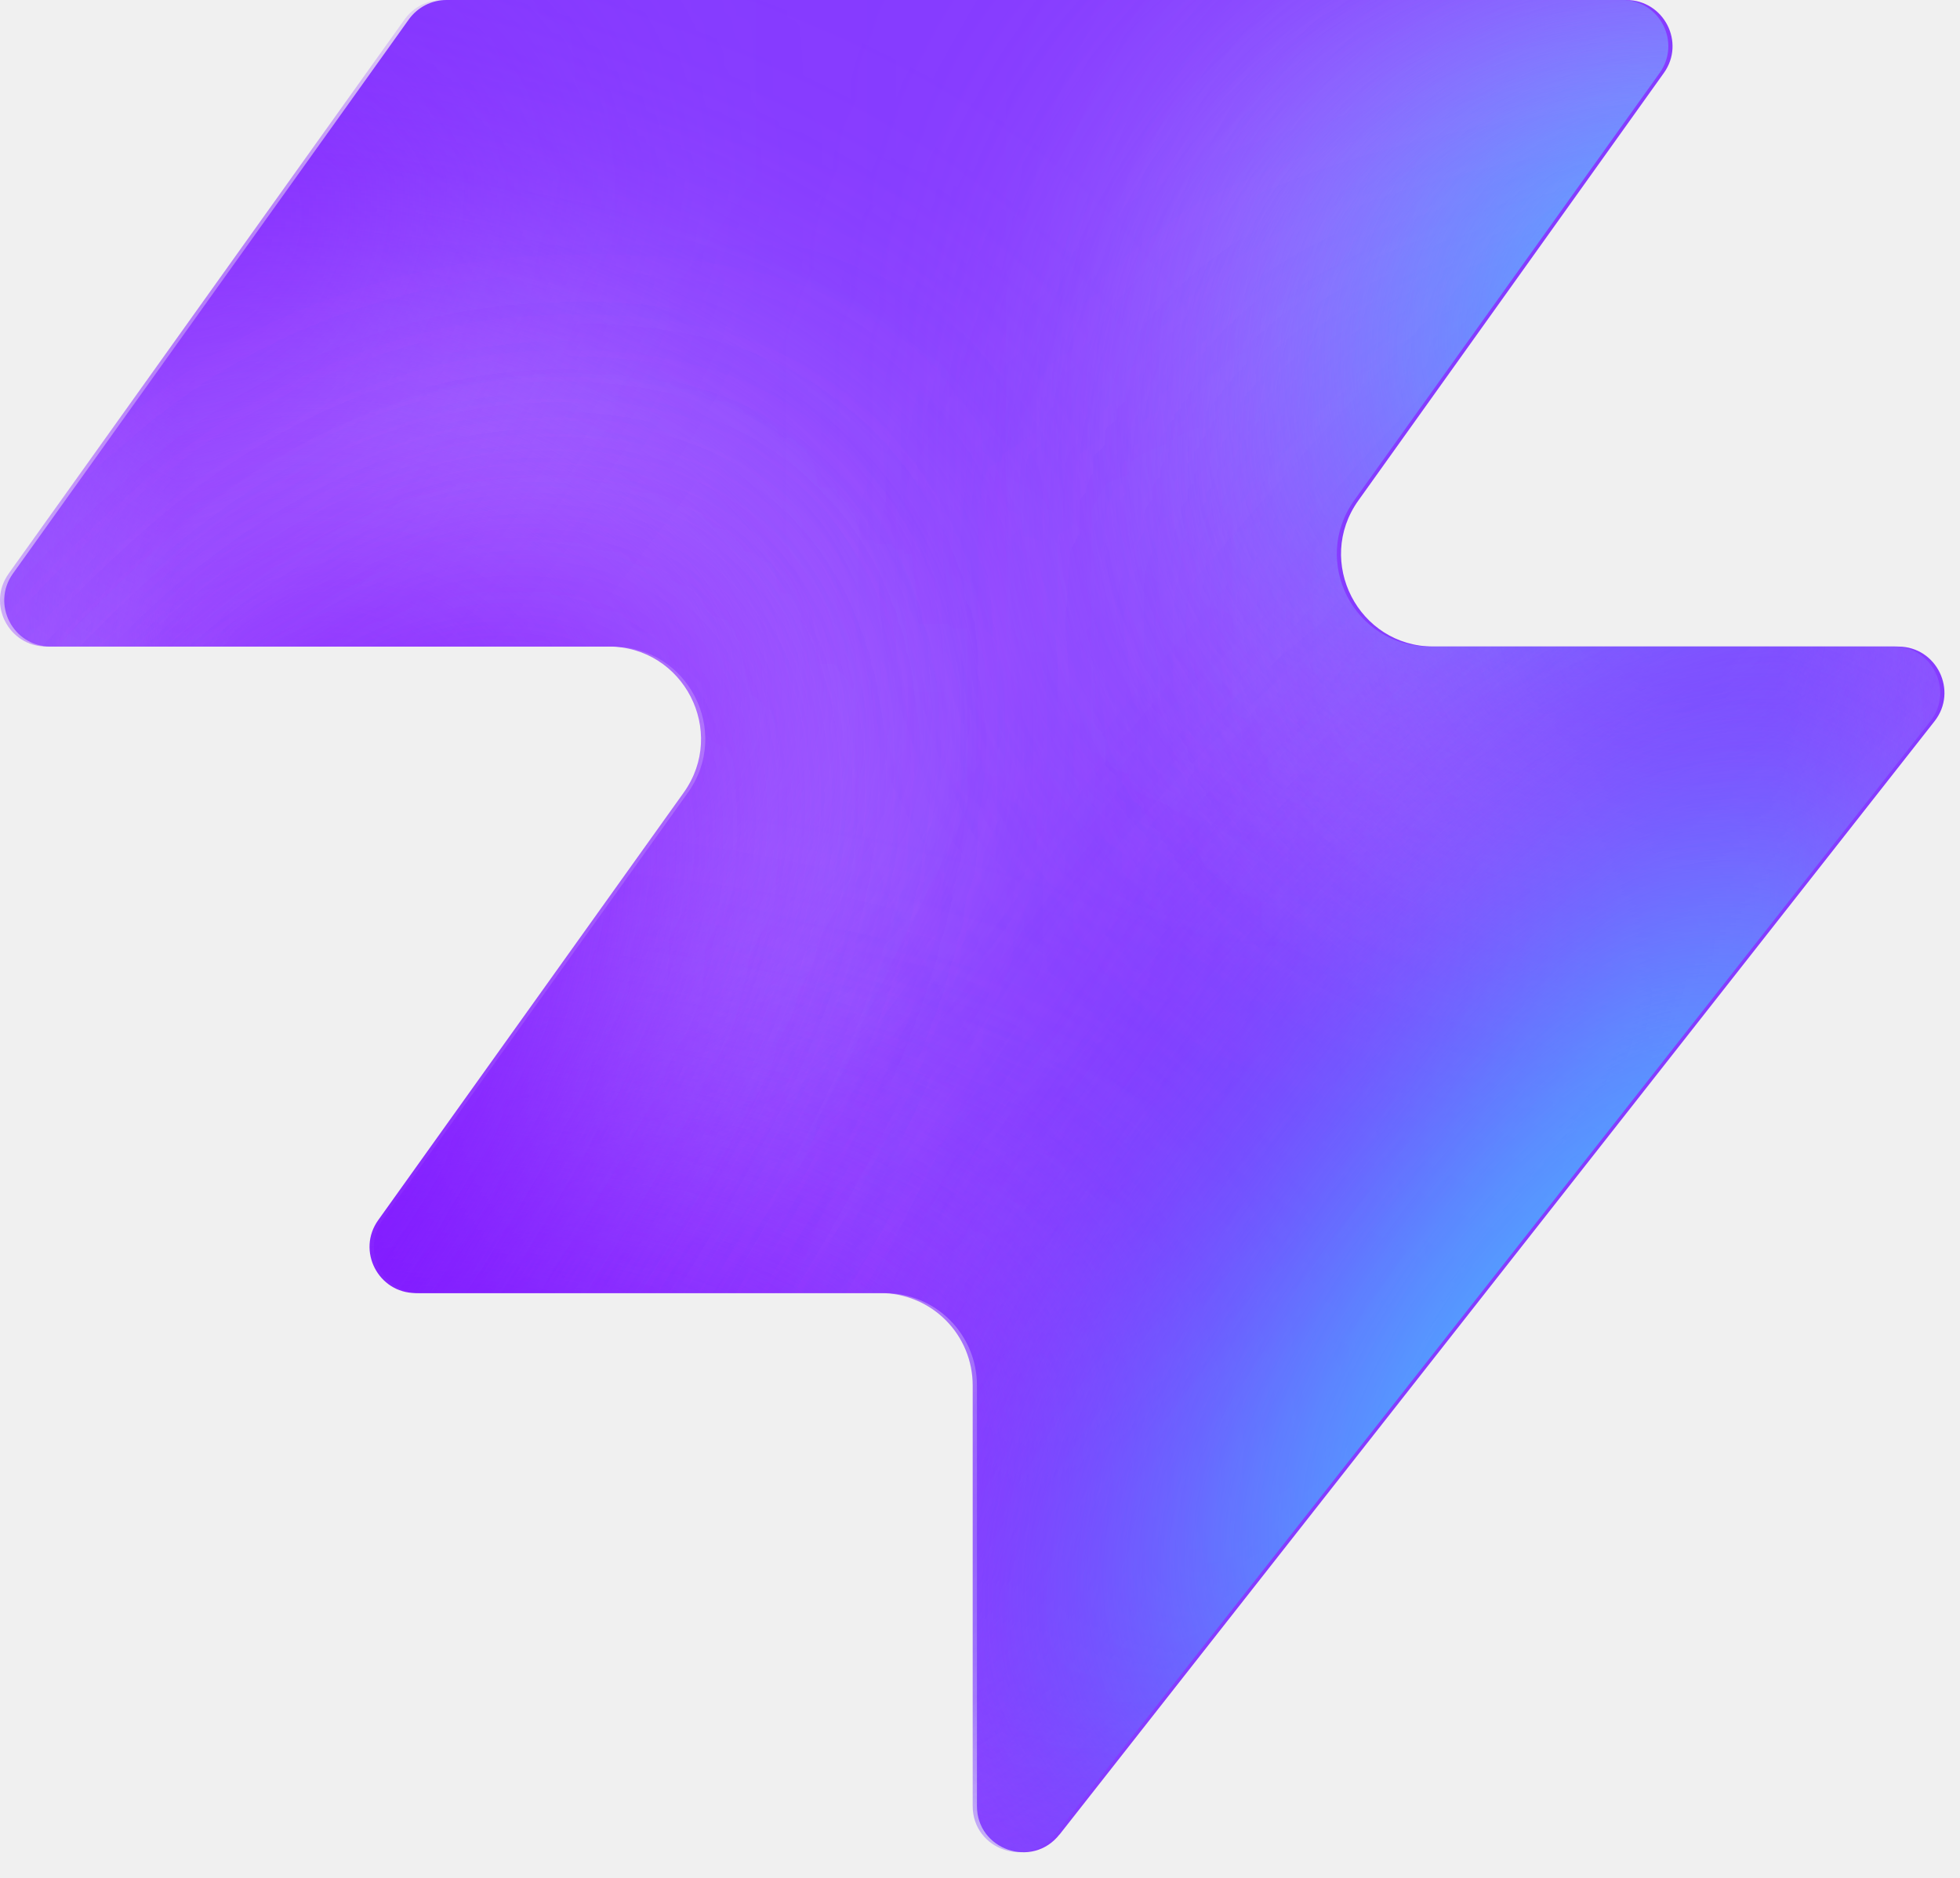
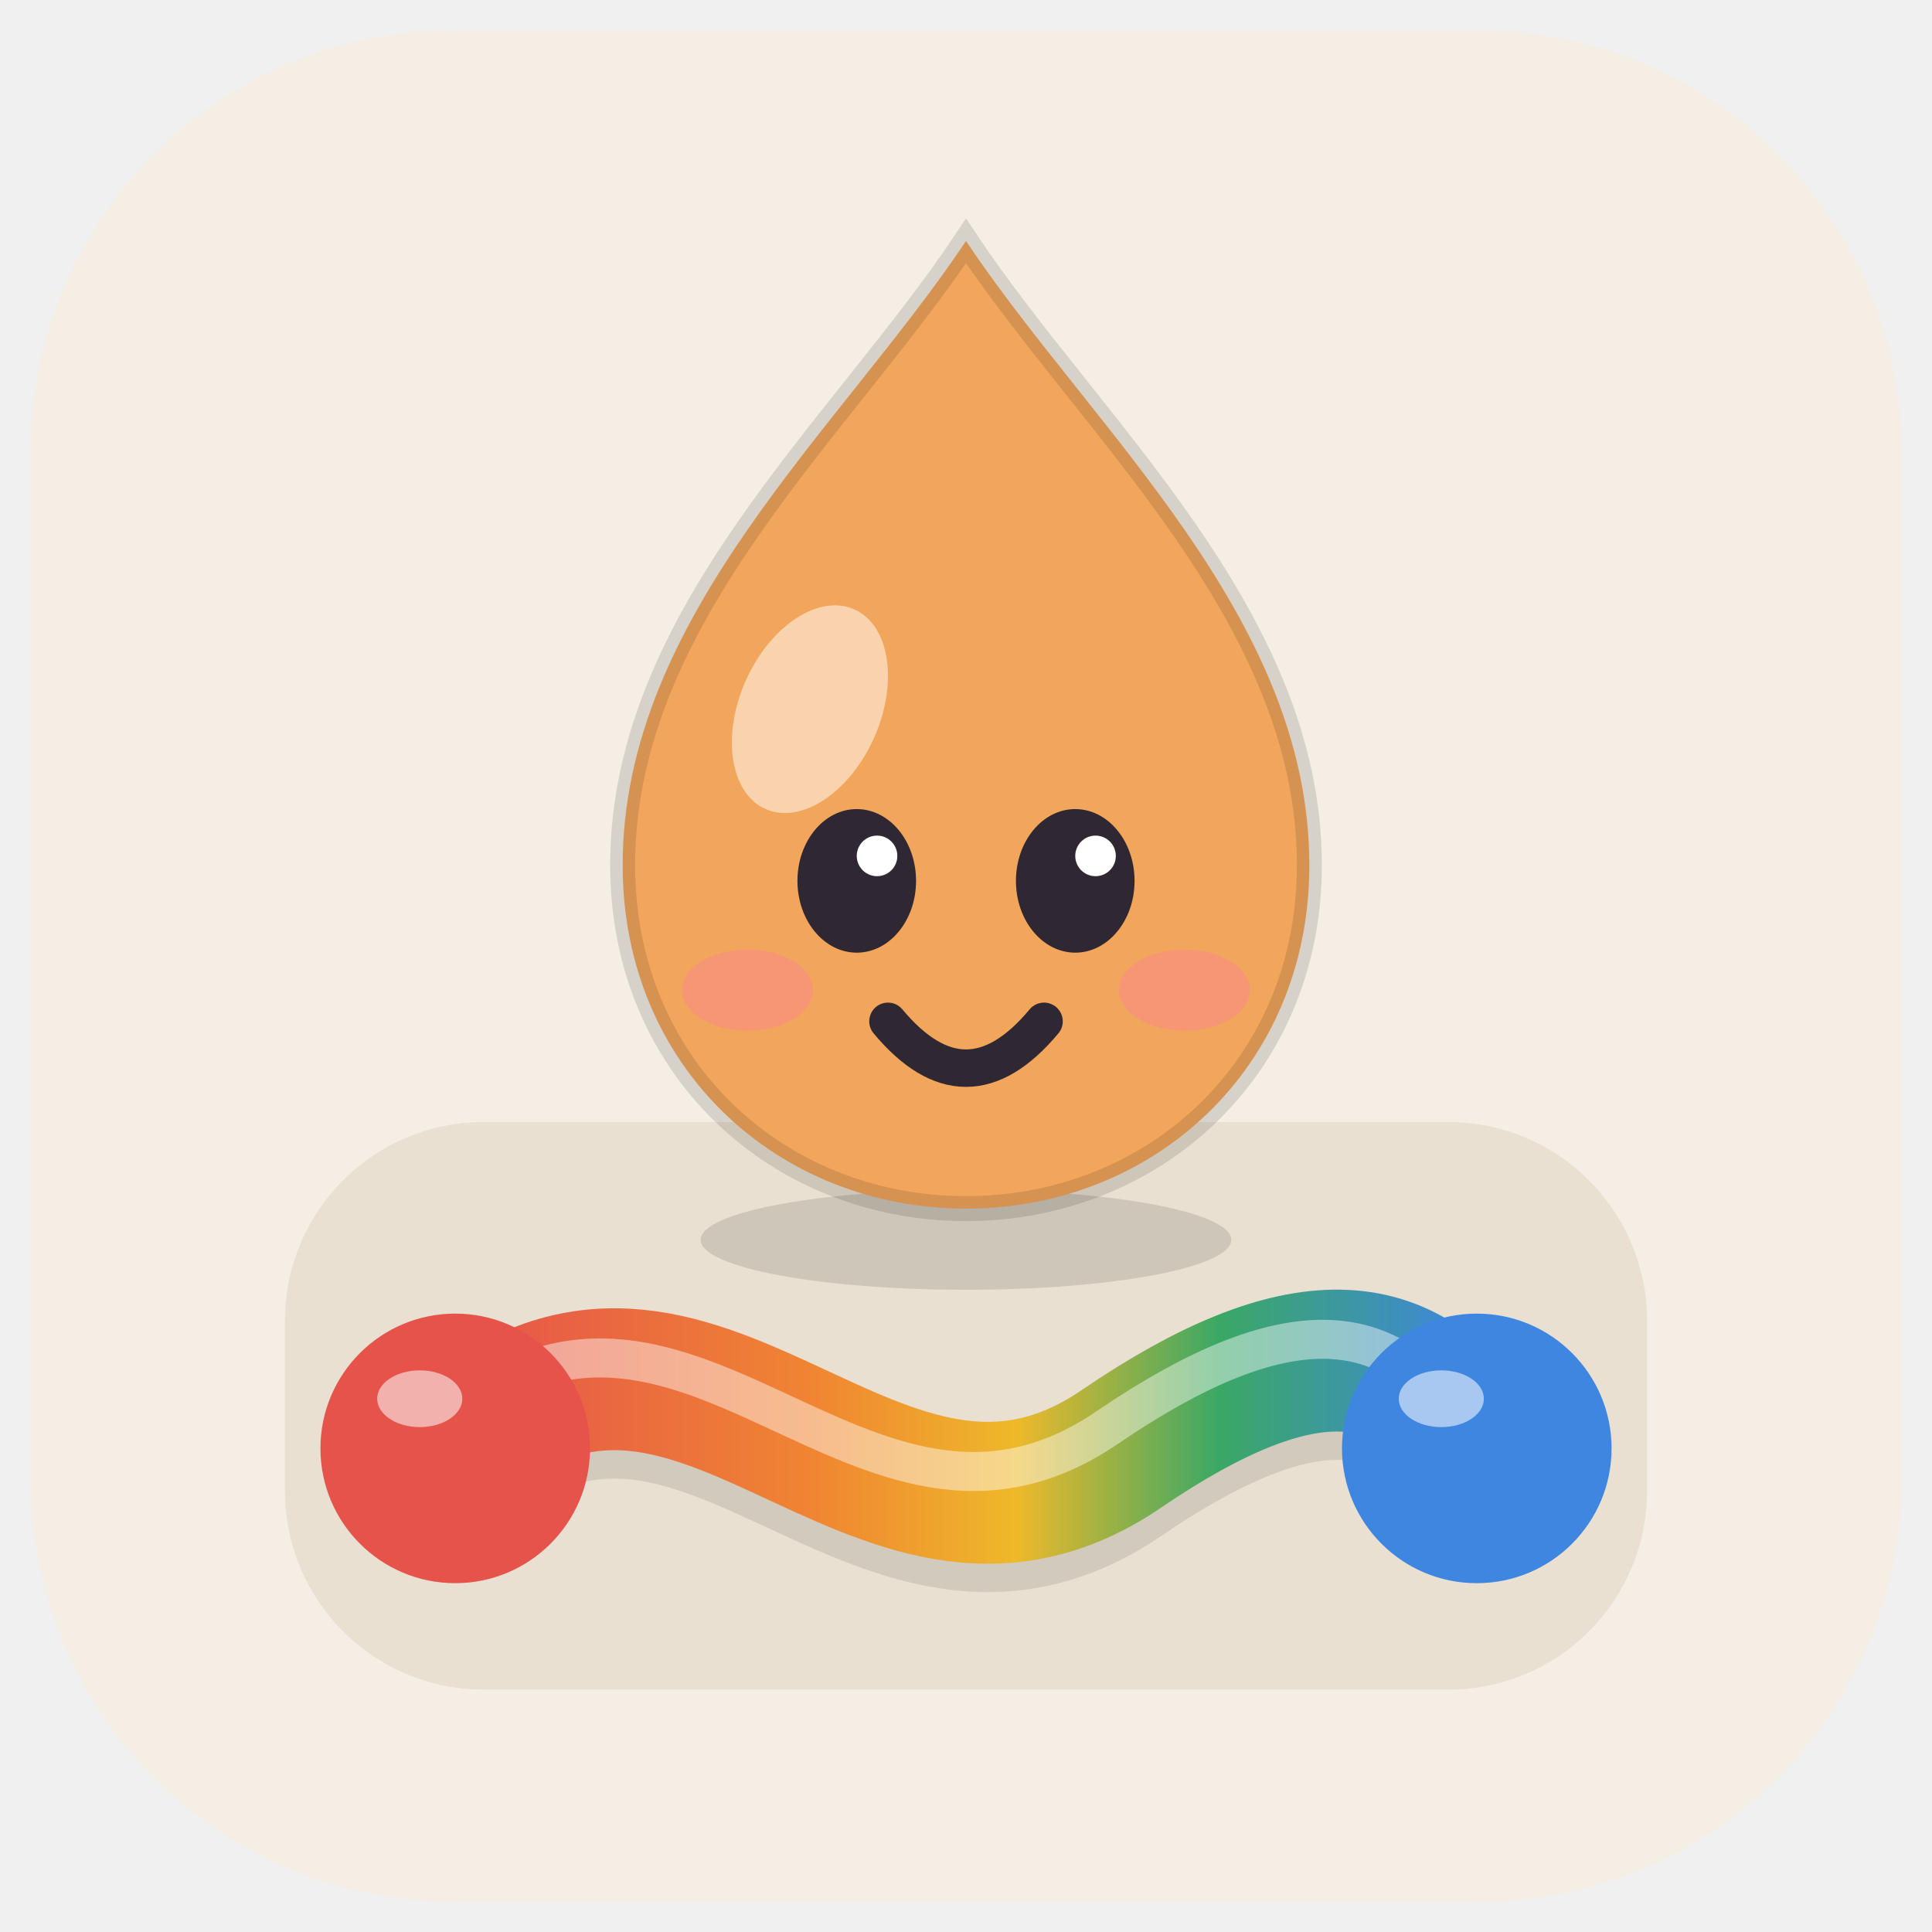
- <svg xmlns="http://www.w3.org/2000/svg" width="48" height="46" fill="none" viewBox="0 0 48 46">
-   <path fill="#863bff" d="M25.946 44.938c-.664.845-2.021.375-2.021-.698V33.937a2.26 2.26 0 0 0-2.262-2.262H10.287c-.92 0-1.456-1.04-.92-1.788l7.48-10.471c1.07-1.497 0-3.578-1.842-3.578H1.237c-.92 0-1.456-1.04-.92-1.788L10.013.474c.214-.297.556-.474.92-.474h28.894c.92 0 1.456 1.04.92 1.788l-7.48 10.471c-1.07 1.498 0 3.579 1.842 3.579h11.377c.943 0 1.473 1.088.89 1.83L25.947 44.94z" style="fill:#863bff;fill:color(display-p3 .525 .23 1);fill-opacity:1" />
-   <mask id="a" width="48" height="46" x="0" y="0" maskUnits="userSpaceOnUse" style="mask-type:alpha">
-     <path fill="#000" d="M25.842 44.938c-.664.844-2.021.375-2.021-.698V33.937a2.26 2.26 0 0 0-2.262-2.262H10.183c-.92 0-1.456-1.04-.92-1.788l7.48-10.471c1.07-1.498 0-3.579-1.842-3.579H1.133c-.92 0-1.456-1.04-.92-1.787L9.91.473c.214-.297.556-.474.92-.474h28.894c.92 0 1.456 1.04.92 1.788l-7.48 10.471c-1.07 1.498 0 3.578 1.842 3.578h11.377c.943 0 1.473 1.088.89 1.832L25.843 44.94z" style="fill:#000;fill-opacity:1" />
-   </mask>
-   <g mask="url(#a)">
-     <g filter="url(#b)">
-       <ellipse cx="5.508" cy="14.704" fill="#ede6ff" rx="5.508" ry="14.704" style="fill:#ede6ff;fill:color(display-p3 .927 .903 1);fill-opacity:1" transform="matrix(.00324 1 1 -.00324 -4.47 31.516)" />
-     </g>
-     <g filter="url(#c)">
-       <ellipse cx="10.399" cy="29.851" fill="#ede6ff" rx="10.399" ry="29.851" style="fill:#ede6ff;fill:color(display-p3 .927 .903 1);fill-opacity:1" transform="matrix(.00324 1 1 -.00324 -39.328 7.883)" />
-     </g>
-     <g filter="url(#d)">
-       <ellipse cx="5.508" cy="30.487" fill="#7e14ff" rx="5.508" ry="30.487" style="fill:#7e14ff;fill:color(display-p3 .492 .077 1);fill-opacity:1" transform="rotate(89.814 -25.913 -14.639)scale(1 -1)" />
-     </g>
-     <g filter="url(#e)">
-       <ellipse cx="5.508" cy="30.599" fill="#7e14ff" rx="5.508" ry="30.599" style="fill:#7e14ff;fill:color(display-p3 .492 .077 1);fill-opacity:1" transform="rotate(89.814 -32.644 -3.334)scale(1 -1)" />
-     </g>
-     <g filter="url(#f)">
-       <ellipse cx="5.508" cy="30.599" fill="#7e14ff" rx="5.508" ry="30.599" style="fill:#7e14ff;fill:color(display-p3 .492 .077 1);fill-opacity:1" transform="matrix(.00324 1 1 -.00324 -34.34 30.47)" />
-     </g>
-     <g filter="url(#g)">
-       <ellipse cx="14.072" cy="22.078" fill="#ede6ff" rx="14.072" ry="22.078" style="fill:#ede6ff;fill:color(display-p3 .927 .903 1);fill-opacity:1" transform="rotate(93.35 24.506 48.493)scale(-1 1)" />
-     </g>
-     <g filter="url(#h)">
-       <ellipse cx="3.47" cy="21.501" fill="#7e14ff" rx="3.47" ry="21.501" style="fill:#7e14ff;fill:color(display-p3 .492 .077 1);fill-opacity:1" transform="rotate(89.009 28.708 47.59)scale(-1 1)" />
-     </g>
-     <g filter="url(#i)">
-       <ellipse cx="3.47" cy="21.501" fill="#7e14ff" rx="3.47" ry="21.501" style="fill:#7e14ff;fill:color(display-p3 .492 .077 1);fill-opacity:1" transform="rotate(89.009 28.708 47.59)scale(-1 1)" />
-     </g>
-     <g filter="url(#j)">
-       <ellipse cx=".387" cy="8.972" fill="#7e14ff" rx="4.407" ry="29.108" style="fill:#7e14ff;fill:color(display-p3 .492 .077 1);fill-opacity:1" transform="rotate(39.51 .387 8.972)" />
-     </g>
-     <g filter="url(#k)">
-       <ellipse cx="47.523" cy="-6.092" fill="#7e14ff" rx="4.407" ry="29.108" style="fill:#7e14ff;fill:color(display-p3 .492 .077 1);fill-opacity:1" transform="rotate(37.892 47.523 -6.092)" />
-     </g>
-     <g filter="url(#l)">
-       <ellipse cx="41.412" cy="6.333" fill="#47bfff" rx="5.971" ry="9.665" style="fill:#47bfff;fill:color(display-p3 .28 .748 1);fill-opacity:1" transform="rotate(37.892 41.412 6.333)" />
-     </g>
-     <g filter="url(#m)">
-       <ellipse cx="-1.879" cy="38.332" fill="#7e14ff" rx="4.407" ry="29.108" style="fill:#7e14ff;fill:color(display-p3 .492 .077 1);fill-opacity:1" transform="rotate(37.892 -1.88 38.332)" />
-     </g>
-     <g filter="url(#n)">
-       <ellipse cx="-1.879" cy="38.332" fill="#7e14ff" rx="4.407" ry="29.108" style="fill:#7e14ff;fill:color(display-p3 .492 .077 1);fill-opacity:1" transform="rotate(37.892 -1.88 38.332)" />
-     </g>
-     <g filter="url(#o)">
-       <ellipse cx="35.651" cy="29.907" fill="#7e14ff" rx="4.407" ry="29.108" style="fill:#7e14ff;fill:color(display-p3 .492 .077 1);fill-opacity:1" transform="rotate(37.892 35.651 29.907)" />
-     </g>
-     <g filter="url(#p)">
-       <ellipse cx="38.418" cy="32.4" fill="#47bfff" rx="5.971" ry="15.297" style="fill:#47bfff;fill:color(display-p3 .28 .748 1);fill-opacity:1" transform="rotate(37.892 38.418 32.4)" />
+ <svg xmlns="http://www.w3.org/2000/svg" viewBox="0 0 512 512">
+   <defs>
+     <linearGradient id="hue" x1="0" x2="1">
+       <stop offset="0" stop-color="#e5534b" />
+       <stop offset="0.35" stop-color="#f08532" />
+       <stop offset="0.55" stop-color="#eeb92a" />
+       <stop offset="0.75" stop-color="#3aa865" />
+       <stop offset="1" stop-color="#3f86e0" />
+     </linearGradient>
+   </defs>
+   <rect x="8" y="8" width="496" height="496" rx="112" fill="#f4eee4" />
+   <g transform="translate(256 256) scale(0.94) translate(-256 -256)">
+     <rect x="64" y="300" width="384" height="160" rx="56" fill="#e9e0d2" />
+     <path d="M 112 392 C 180 330 230 440 300 392 C 350 358 380 360 400 392" fill="none" stroke="#000" stroke-opacity="0.1" stroke-width="40" stroke-linecap="round" transform="translate(0 8)" />
+     <path d="M 112 392 C 180 330 230 440 300 392 C 350 358 380 360 400 392" fill="none" stroke="url(#hue)" stroke-width="40" stroke-linecap="round" />
+     <path d="M 112 392 C 180 330 230 440 300 392 C 350 358 380 360 400 392" fill="none" stroke="#fff" stroke-opacity="0.45" stroke-width="11" stroke-linecap="round" transform="translate(-4 -6)" />
+     <circle cx="112" cy="392" r="38" fill="#e5534b" />
+     <circle cx="400" cy="392" r="38" fill="#3f86e0" />
+     <ellipse cx="102" cy="378" rx="12" ry="8" fill="#fff" fill-opacity="0.55" />
+     <ellipse cx="390" cy="378" rx="12" ry="8" fill="#fff" fill-opacity="0.55" />
+     <g transform="translate(256 210) scale(4.4) translate(-32 -40)">
+       <ellipse cx="32" cy="68" rx="17" ry="3.2" fill="#000" fill-opacity="0.12" />
+       <path d="M32 4 C 40 16 54 28 54 44 C 54 57 44 66 32 66 C 20 66 10 57 10 44 C 10 28 24 16 32 4 Z" fill="#f2a65c" />
+       <path d="M32 4 C 40 16 54 28 54 44 C 54 57 44 66 32 66 C 20 66 10 57 10 44 C 10 28 24 16 32 4 Z" fill="none" stroke="#000" stroke-opacity="0.12" stroke-width="1.6" />
+       <ellipse cx="22" cy="34" rx="4.5" ry="7" fill="#fff" fill-opacity="0.5" transform="rotate(24 22 34)" />
+       <ellipse cx="18" cy="52" rx="4.2" ry="2.6" fill="#ff7d9c" fill-opacity="0.4" />
+       <ellipse cx="46" cy="52" rx="4.2" ry="2.6" fill="#ff7d9c" fill-opacity="0.4" />
+       <ellipse cx="25" cy="45" rx="3.8" ry="4.6" fill="#2f2731" />
+       <ellipse cx="39" cy="45" rx="3.8" ry="4.6" fill="#2f2731" />
+       <circle cx="26.3" cy="43.4" r="1.3" fill="#fff" />
+       <circle cx="40.3" cy="43.4" r="1.3" fill="#fff" />
+       <path d="M27 54 Q 32 60 37 54" fill="none" stroke="#2f2731" stroke-width="2.4" stroke-linecap="round" />
    </g>
  </g>
-   <defs>
-     <filter id="b" width="60.045" height="41.654" x="-19.77" y="16.149" color-interpolation-filters="sRGB" filterUnits="userSpaceOnUse">
-       <feFlood flood-opacity="0" result="BackgroundImageFix" />
-       <feBlend in="SourceGraphic" in2="BackgroundImageFix" result="shape" />
-       <feGaussianBlur result="effect1_foregroundBlur_2002_17158" stdDeviation="7.659" />
-     </filter>
-     <filter id="c" width="90.34" height="51.437" x="-54.613" y="-7.533" color-interpolation-filters="sRGB" filterUnits="userSpaceOnUse">
-       <feFlood flood-opacity="0" result="BackgroundImageFix" />
-       <feBlend in="SourceGraphic" in2="BackgroundImageFix" result="shape" />
-       <feGaussianBlur result="effect1_foregroundBlur_2002_17158" stdDeviation="7.659" />
-     </filter>
-     <filter id="d" width="79.355" height="29.4" x="-49.64" y="2.03" color-interpolation-filters="sRGB" filterUnits="userSpaceOnUse">
-       <feFlood flood-opacity="0" result="BackgroundImageFix" />
-       <feBlend in="SourceGraphic" in2="BackgroundImageFix" result="shape" />
-       <feGaussianBlur result="effect1_foregroundBlur_2002_17158" stdDeviation="4.596" />
-     </filter>
-     <filter id="e" width="79.579" height="29.4" x="-45.045" y="20.029" color-interpolation-filters="sRGB" filterUnits="userSpaceOnUse">
-       <feFlood flood-opacity="0" result="BackgroundImageFix" />
-       <feBlend in="SourceGraphic" in2="BackgroundImageFix" result="shape" />
-       <feGaussianBlur result="effect1_foregroundBlur_2002_17158" stdDeviation="4.596" />
-     </filter>
-     <filter id="f" width="79.579" height="29.4" x="-43.513" y="21.178" color-interpolation-filters="sRGB" filterUnits="userSpaceOnUse">
-       <feFlood flood-opacity="0" result="BackgroundImageFix" />
-       <feBlend in="SourceGraphic" in2="BackgroundImageFix" result="shape" />
-       <feGaussianBlur result="effect1_foregroundBlur_2002_17158" stdDeviation="4.596" />
-     </filter>
-     <filter id="g" width="74.749" height="58.852" x="15.756" y="-17.901" color-interpolation-filters="sRGB" filterUnits="userSpaceOnUse">
-       <feFlood flood-opacity="0" result="BackgroundImageFix" />
-       <feBlend in="SourceGraphic" in2="BackgroundImageFix" result="shape" />
-       <feGaussianBlur result="effect1_foregroundBlur_2002_17158" stdDeviation="7.659" />
-     </filter>
-     <filter id="h" width="61.377" height="25.362" x="23.548" y="2.284" color-interpolation-filters="sRGB" filterUnits="userSpaceOnUse">
-       <feFlood flood-opacity="0" result="BackgroundImageFix" />
-       <feBlend in="SourceGraphic" in2="BackgroundImageFix" result="shape" />
-       <feGaussianBlur result="effect1_foregroundBlur_2002_17158" stdDeviation="4.596" />
-     </filter>
-     <filter id="i" width="61.377" height="25.362" x="23.548" y="2.284" color-interpolation-filters="sRGB" filterUnits="userSpaceOnUse">
-       <feFlood flood-opacity="0" result="BackgroundImageFix" />
-       <feBlend in="SourceGraphic" in2="BackgroundImageFix" result="shape" />
-       <feGaussianBlur result="effect1_foregroundBlur_2002_17158" stdDeviation="4.596" />
-     </filter>
-     <filter id="j" width="56.045" height="63.649" x="-27.636" y="-22.853" color-interpolation-filters="sRGB" filterUnits="userSpaceOnUse">
-       <feFlood flood-opacity="0" result="BackgroundImageFix" />
-       <feBlend in="SourceGraphic" in2="BackgroundImageFix" result="shape" />
-       <feGaussianBlur result="effect1_foregroundBlur_2002_17158" stdDeviation="4.596" />
-     </filter>
-     <filter id="k" width="54.814" height="64.646" x="20.116" y="-38.415" color-interpolation-filters="sRGB" filterUnits="userSpaceOnUse">
-       <feFlood flood-opacity="0" result="BackgroundImageFix" />
-       <feBlend in="SourceGraphic" in2="BackgroundImageFix" result="shape" />
-       <feGaussianBlur result="effect1_foregroundBlur_2002_17158" stdDeviation="4.596" />
-     </filter>
-     <filter id="l" width="33.541" height="35.313" x="24.641" y="-11.323" color-interpolation-filters="sRGB" filterUnits="userSpaceOnUse">
-       <feFlood flood-opacity="0" result="BackgroundImageFix" />
-       <feBlend in="SourceGraphic" in2="BackgroundImageFix" result="shape" />
-       <feGaussianBlur result="effect1_foregroundBlur_2002_17158" stdDeviation="4.596" />
-     </filter>
-     <filter id="m" width="54.814" height="64.646" x="-29.286" y="6.009" color-interpolation-filters="sRGB" filterUnits="userSpaceOnUse">
-       <feFlood flood-opacity="0" result="BackgroundImageFix" />
-       <feBlend in="SourceGraphic" in2="BackgroundImageFix" result="shape" />
-       <feGaussianBlur result="effect1_foregroundBlur_2002_17158" stdDeviation="4.596" />
-     </filter>
-     <filter id="n" width="54.814" height="64.646" x="-29.286" y="6.009" color-interpolation-filters="sRGB" filterUnits="userSpaceOnUse">
-       <feFlood flood-opacity="0" result="BackgroundImageFix" />
-       <feBlend in="SourceGraphic" in2="BackgroundImageFix" result="shape" />
-       <feGaussianBlur result="effect1_foregroundBlur_2002_17158" stdDeviation="4.596" />
-     </filter>
-     <filter id="o" width="54.814" height="64.646" x="8.244" y="-2.416" color-interpolation-filters="sRGB" filterUnits="userSpaceOnUse">
-       <feFlood flood-opacity="0" result="BackgroundImageFix" />
-       <feBlend in="SourceGraphic" in2="BackgroundImageFix" result="shape" />
-       <feGaussianBlur result="effect1_foregroundBlur_2002_17158" stdDeviation="4.596" />
-     </filter>
-     <filter id="p" width="39.409" height="43.623" x="18.713" y="10.588" color-interpolation-filters="sRGB" filterUnits="userSpaceOnUse">
-       <feFlood flood-opacity="0" result="BackgroundImageFix" />
-       <feBlend in="SourceGraphic" in2="BackgroundImageFix" result="shape" />
-       <feGaussianBlur result="effect1_foregroundBlur_2002_17158" stdDeviation="4.596" />
-     </filter>
-   </defs>
</svg>
